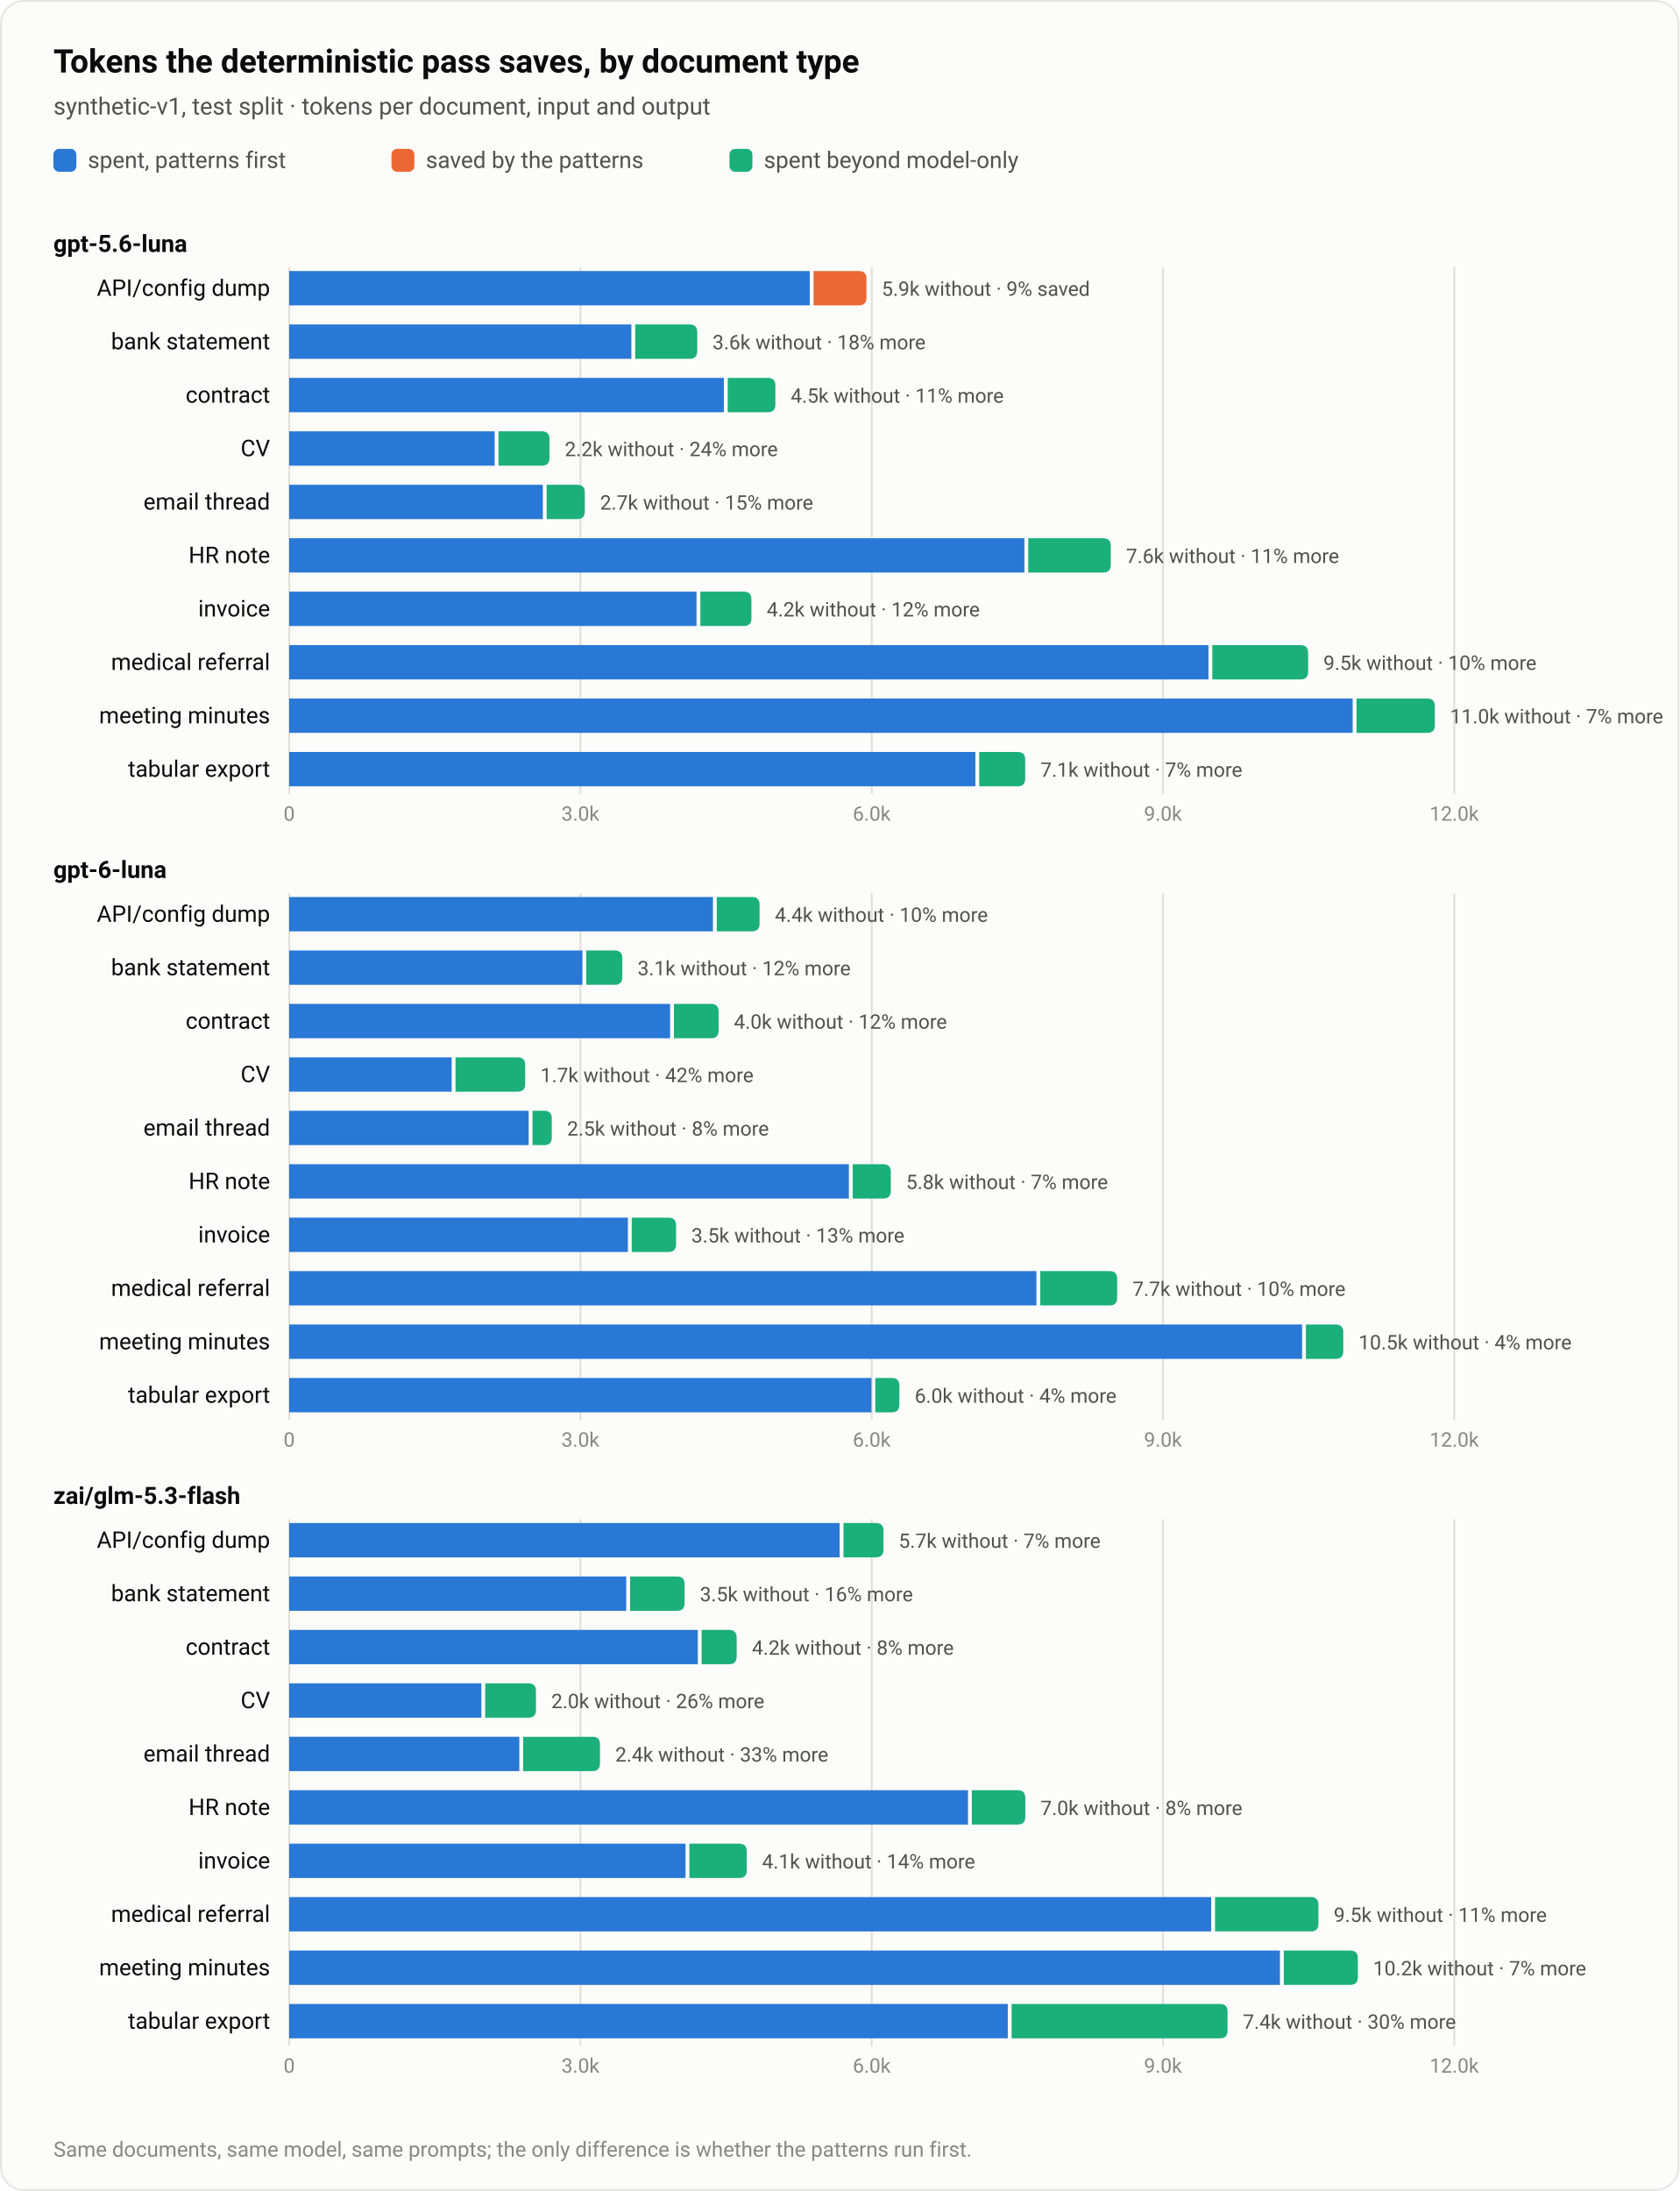
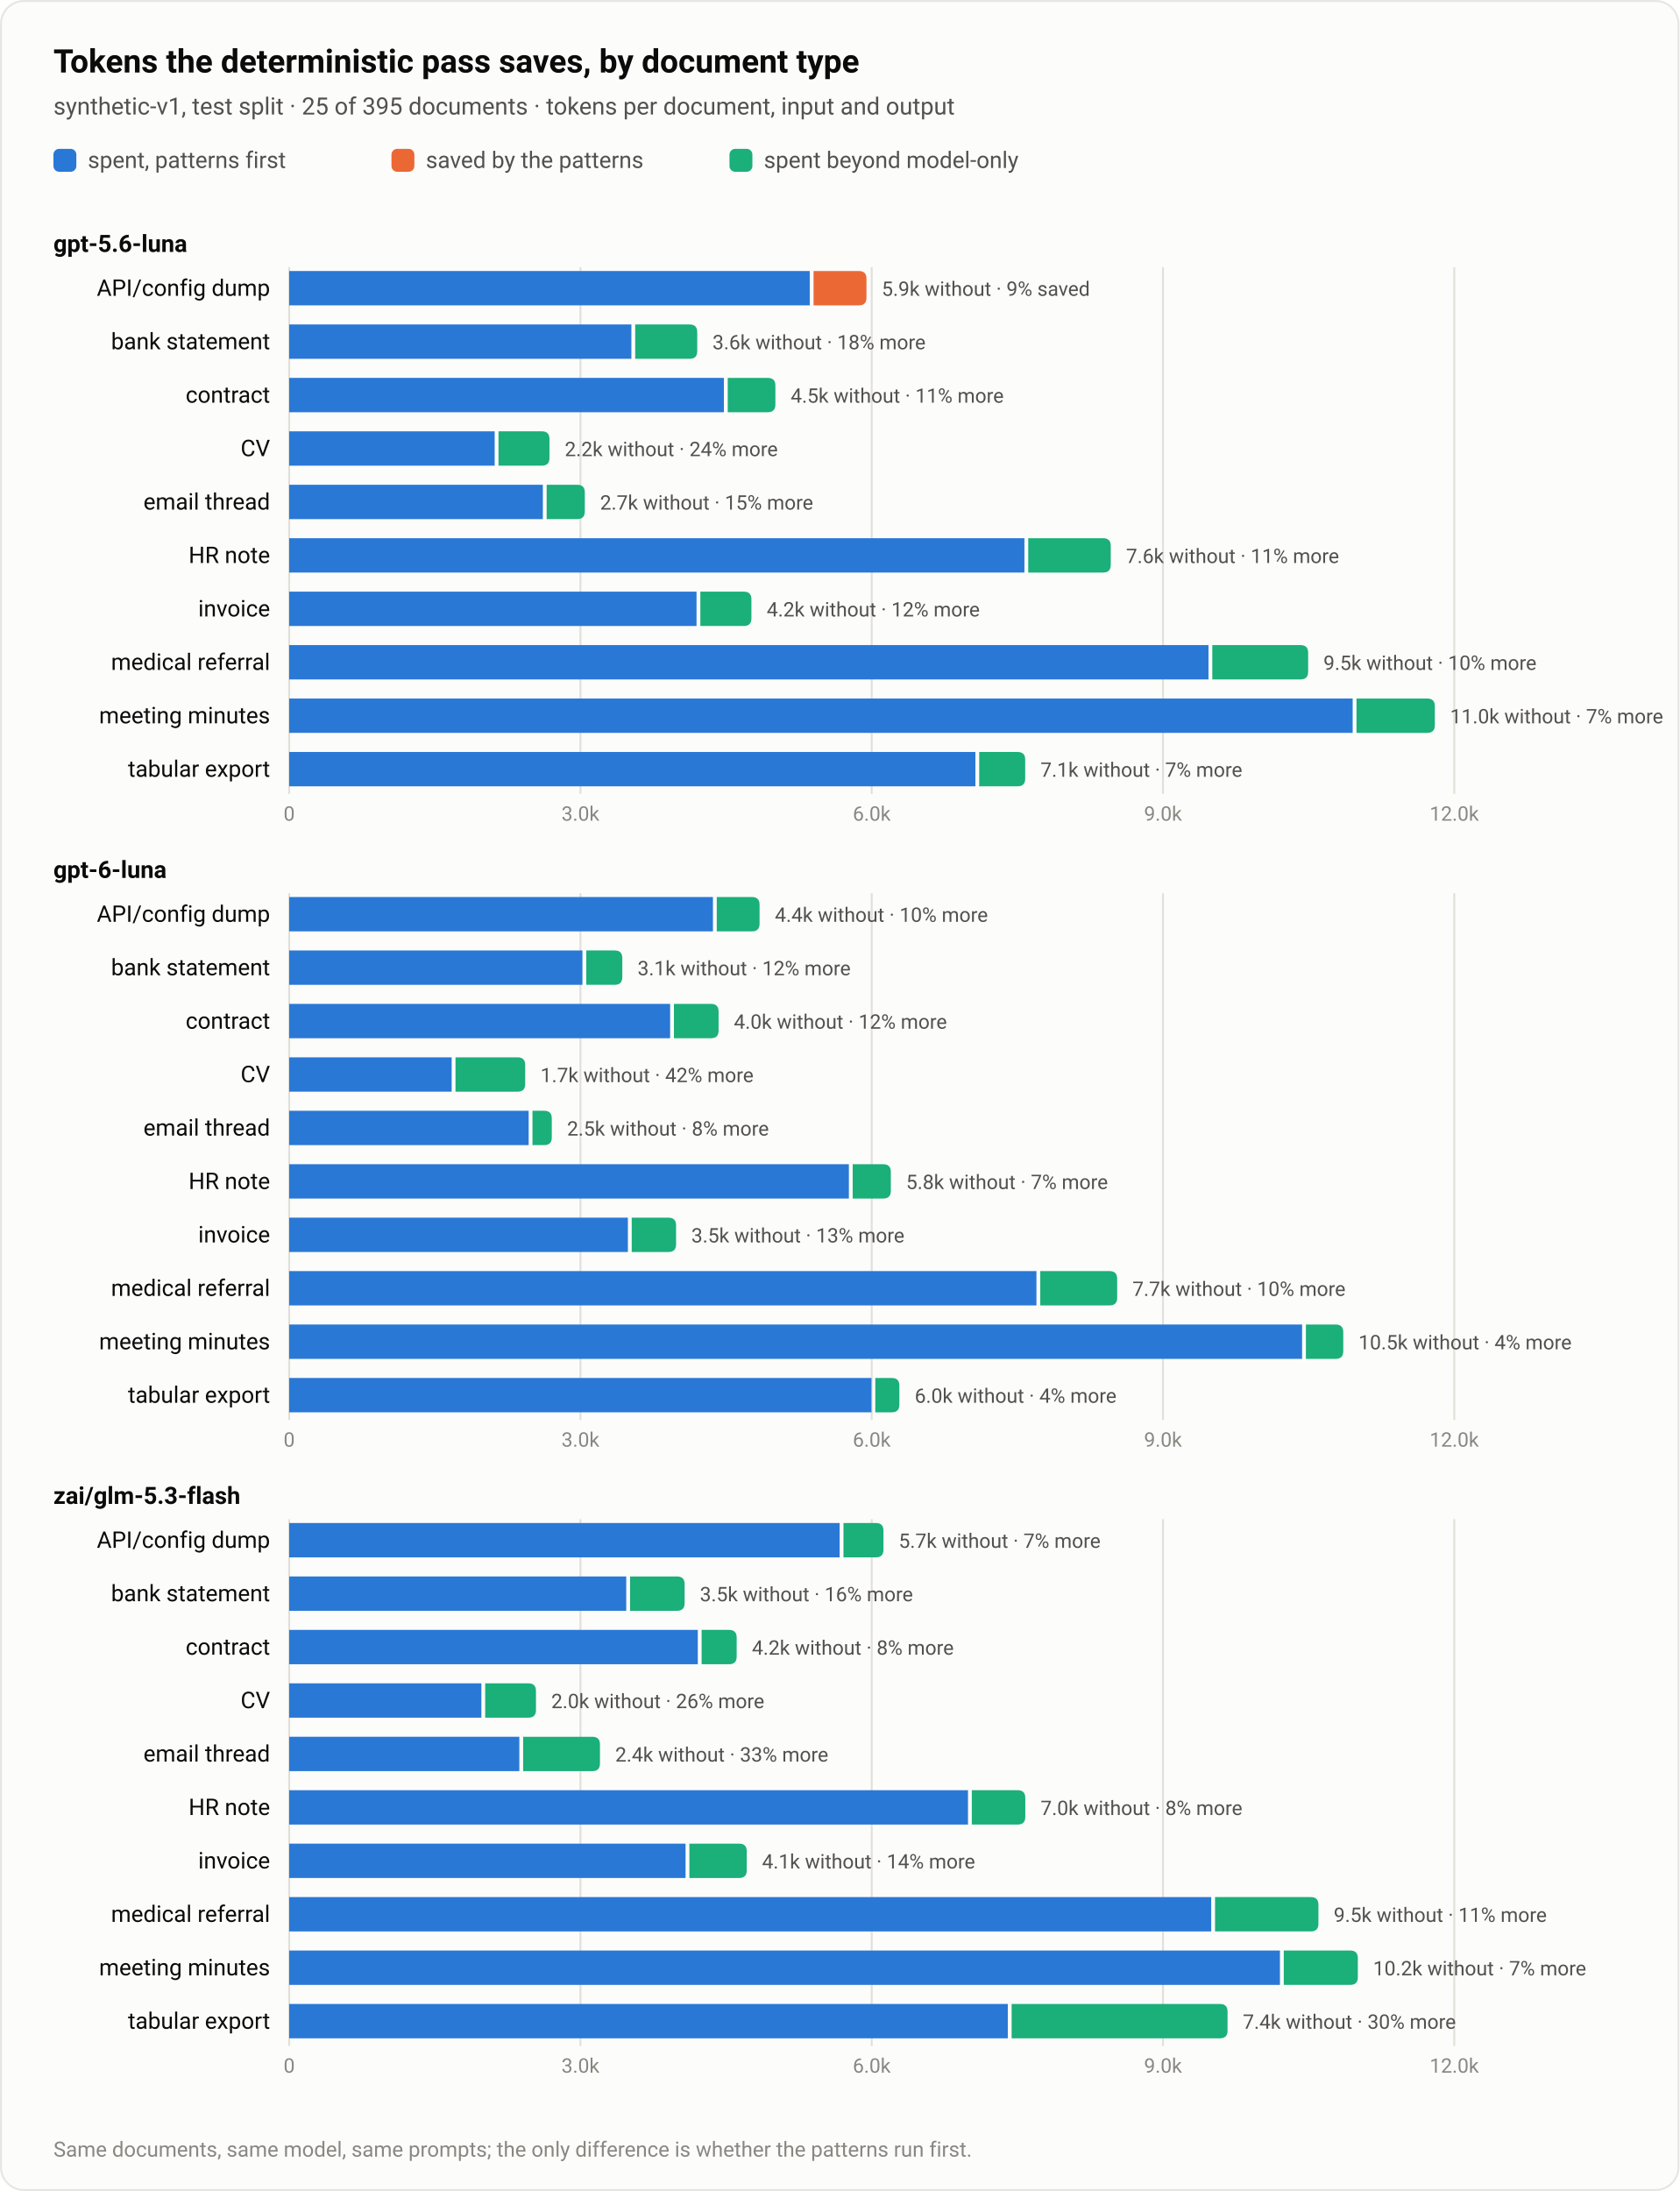
<svg xmlns="http://www.w3.org/2000/svg" width="880" height="1148" viewBox="0 0 880 1148" role="img" aria-labelledby="t d" font-family="system-ui, -apple-system, &quot;Segoe UI&quot;, Roboto, sans-serif">
  <rect x="0.5" y="0.5" width="879" height="1147" rx="12" fill="#fcfcfb" stroke="rgba(11,11,11,0.10)" />
  <text x="28" y="38" font-size="17" font-weight="600" fill="#0b0b0b">Tokens the deterministic pass saves, by document type</text>
-   <text x="28" y="60" font-size="12.5" fill="#52514e">synthetic-v1, test split · tokens per document, input and output</text>
+   <text x="28" y="60" font-size="12.5" fill="#52514e">synthetic-v1, test split · 25 of 395 documents · tokens per document, input and output</text>
  <rect x="28" y="78" width="12" height="12" rx="3" fill="#2a78d6" />
  <text x="46" y="88" font-size="12" fill="#52514e">spent, patterns first</text>
  <rect x="205.12" y="78" width="12" height="12" rx="3" fill="#eb6834" />
  <text x="223.12" y="88" font-size="12" fill="#52514e">saved by the patterns</text>
  <rect x="382.24" y="78" width="12" height="12" rx="3" fill="#1baf7a" />
  <text x="400.24" y="88" font-size="12" fill="#52514e">spent beyond model-only</text>
  <text x="28" y="132" font-size="12.5" font-weight="600" fill="#0b0b0b">gpt-5.6-luna</text>
  <line x1="151.52" y1="140" x2="151.52" y2="416" stroke="#e1e0d9" />
  <line x1="304.14" y1="140" x2="304.14" y2="416" stroke="#e1e0d9" />
  <line x1="456.76" y1="140" x2="456.76" y2="416" stroke="#e1e0d9" />
  <line x1="609.38" y1="140" x2="609.38" y2="416" stroke="#e1e0d9" />
  <line x1="762" y1="140" x2="762" y2="416" stroke="#e1e0d9" />
  <text x="141.52" y="155" font-size="12" fill="#0b0b0b" text-anchor="end">API/config dump</text>
  <g>
    <path d="M151.52 142H424.29V160H151.52Z" fill="#2a78d6" />
  </g>
  <g>
    <path d="M426.29 142H450.01Q454.01 142 454.01 146V156Q454.01 160 450.01 160H426.29Z" fill="#eb6834" />
  </g>
  <text x="462.01" y="155" font-size="10.5" fill="#52514e">5.9k without · 9% saved</text>
  <text x="141.52" y="183" font-size="12" fill="#0b0b0b" text-anchor="end">bank statement</text>
  <g>
    <path d="M151.52 170H330.83V188H151.52Z" fill="#2a78d6" />
  </g>
  <g>
    <path d="M332.83 170H361.34Q365.34 170 365.34 174V184Q365.34 188 361.34 188H332.83Z" fill="#1baf7a" />
  </g>
  <text x="373.34" y="183" font-size="10.5" fill="#52514e">3.6k without · 18% more</text>
  <text x="141.52" y="211" font-size="12" fill="#0b0b0b" text-anchor="end">contract</text>
  <g>
    <path d="M151.52 198H379.31V216H151.52Z" fill="#2a78d6" />
  </g>
  <g>
    <path d="M381.31 198H402.29Q406.29 198 406.29 202V212Q406.29 216 402.29 216H381.31Z" fill="#1baf7a" />
  </g>
  <text x="414.29" y="211" font-size="10.5" fill="#52514e">4.5k without · 11% more</text>
  <text x="141.52" y="239" font-size="12" fill="#0b0b0b" text-anchor="end">CV</text>
  <g>
    <path d="M151.52 226H259.2V244H151.52Z" fill="#2a78d6" />
  </g>
  <g>
    <path d="M261.2 226H283.91Q287.91 226 287.91 230V240Q287.91 244 283.91 244H261.2Z" fill="#1baf7a" />
  </g>
  <text x="295.91" y="239" font-size="10.5" fill="#52514e">2.2k without · 24% more</text>
  <text x="141.52" y="267" font-size="12" fill="#0b0b0b" text-anchor="end">email thread</text>
  <g>
    <path d="M151.52 254H284.44V272H151.52Z" fill="#2a78d6" />
  </g>
  <g>
    <path d="M286.44 254H302.43Q306.43 254 306.43 258V268Q306.43 272 302.43 272H286.44Z" fill="#1baf7a" />
  </g>
  <text x="314.43" y="267" font-size="10.5" fill="#52514e">2.7k without · 15% more</text>
  <text x="141.52" y="295" font-size="12" fill="#0b0b0b" text-anchor="end">HR note</text>
  <g>
    <path d="M151.52 282H536.77V300H151.52Z" fill="#2a78d6" />
  </g>
  <g>
    <path d="M538.77 282H578.01Q582.01 282 582.01 286V296Q582.01 300 578.01 300H538.77Z" fill="#1baf7a" />
  </g>
  <text x="590.01" y="295" font-size="10.5" fill="#52514e">7.6k without · 11% more</text>
  <text x="141.52" y="323" font-size="12" fill="#0b0b0b" text-anchor="end">invoice</text>
  <g>
    <path d="M151.52 310H364.97V328H151.52Z" fill="#2a78d6" />
  </g>
  <g>
    <path d="M366.97 310H389.73Q393.73 310 393.73 314V324Q393.73 328 389.73 328H366.97Z" fill="#1baf7a" />
  </g>
  <text x="401.73" y="323" font-size="10.5" fill="#52514e">4.2k without · 12% more</text>
  <text x="141.52" y="351" font-size="12" fill="#0b0b0b" text-anchor="end">medical referral</text>
  <g>
    <path d="M151.52 338H633.22V356H151.52Z" fill="#2a78d6" />
  </g>
  <g>
    <path d="M635.22 338H681.44Q685.44 338 685.44 342V352Q685.44 356 681.44 356H635.22Z" fill="#1baf7a" />
  </g>
  <text x="693.44" y="351" font-size="10.5" fill="#52514e">9.5k without · 10% more</text>
  <text x="141.52" y="379" font-size="12" fill="#0b0b0b" text-anchor="end">meeting minutes</text>
  <g>
    <path d="M151.52 366H708.77V384H151.52Z" fill="#2a78d6" />
  </g>
  <g>
    <path d="M710.77 366H747.83Q751.83 366 751.83 370V380Q751.83 384 747.83 384H710.77Z" fill="#1baf7a" />
  </g>
  <text x="759.83" y="379" font-size="10.5" fill="#52514e">11.0k without · 7% more</text>
  <text x="141.52" y="407" font-size="12" fill="#0b0b0b" text-anchor="end">tabular export</text>
  <g>
    <path d="M151.52 394H511.08V412H151.52Z" fill="#2a78d6" />
  </g>
  <g>
    <path d="M513.08 394H533.19Q537.19 394 537.19 398V408Q537.19 412 533.19 412H513.08Z" fill="#1baf7a" />
  </g>
  <text x="545.19" y="407" font-size="10.5" fill="#52514e">7.1k without · 7% more</text>
  <text x="151.52" y="430" font-size="10.5" fill="#898781" text-anchor="middle">0</text>
  <text x="304.14" y="430" font-size="10.5" fill="#898781" text-anchor="middle">3.0k</text>
  <text x="456.76" y="430" font-size="10.5" fill="#898781" text-anchor="middle">6.0k</text>
  <text x="609.38" y="430" font-size="10.5" fill="#898781" text-anchor="middle">9.0k</text>
  <text x="762" y="430" font-size="10.5" fill="#898781" text-anchor="middle">12.0k</text>
  <text x="28" y="460" font-size="12.5" font-weight="600" fill="#0b0b0b">gpt-6-luna</text>
  <line x1="151.52" y1="468" x2="151.52" y2="744" stroke="#e1e0d9" />
  <line x1="304.14" y1="468" x2="304.14" y2="744" stroke="#e1e0d9" />
  <line x1="456.76" y1="468" x2="456.76" y2="744" stroke="#e1e0d9" />
  <line x1="609.38" y1="468" x2="609.38" y2="744" stroke="#e1e0d9" />
  <line x1="762" y1="468" x2="762" y2="744" stroke="#e1e0d9" />
  <text x="141.52" y="483" font-size="12" fill="#0b0b0b" text-anchor="end">API/config dump</text>
  <g>
    <path d="M151.52 470H373.57V488H151.52Z" fill="#2a78d6" />
  </g>
  <g>
    <path d="M375.57 470H394Q398 470 398 474V484Q398 488 394 488H375.57Z" fill="#1baf7a" />
  </g>
  <text x="406" y="483" font-size="10.5" fill="#52514e">4.4k without · 10% more</text>
  <text x="141.52" y="511" font-size="12" fill="#0b0b0b" text-anchor="end">bank statement</text>
  <g>
    <path d="M151.52 498H305.19V516H151.52Z" fill="#2a78d6" />
  </g>
  <g>
    <path d="M307.19 498H322.07Q326.07 498 326.07 502V512Q326.07 516 322.07 516H307.19Z" fill="#1baf7a" />
  </g>
  <text x="334.07" y="511" font-size="10.5" fill="#52514e">3.1k without · 12% more</text>
  <text x="141.52" y="539" font-size="12" fill="#0b0b0b" text-anchor="end">contract</text>
  <g>
    <path d="M151.52 526H351.13V544H151.52Z" fill="#2a78d6" />
  </g>
  <g>
    <path d="M353.13 526H372.53Q376.53 526 376.53 530V540Q376.53 544 372.53 544H353.13Z" fill="#1baf7a" />
  </g>
  <text x="384.53" y="539" font-size="10.5" fill="#52514e">4.0k without · 12% more</text>
  <text x="141.52" y="567" font-size="12" fill="#0b0b0b" text-anchor="end">CV</text>
  <g>
    <path d="M151.52 554H236.67V572H151.52Z" fill="#2a78d6" />
  </g>
  <g>
    <path d="M238.67 554H271.19Q275.19 554 275.19 558V568Q275.19 572 271.19 572H238.67Z" fill="#1baf7a" />
  </g>
  <text x="283.19" y="567" font-size="10.5" fill="#52514e">1.7k without · 42% more</text>
  <text x="141.52" y="595" font-size="12" fill="#0b0b0b" text-anchor="end">email thread</text>
  <g>
    <path d="M151.52 582H277.01V600H151.52Z" fill="#2a78d6" />
  </g>
  <g>
    <path d="M279.01 582H285.13Q289.13 582 289.13 586V596Q289.13 600 285.13 600H279.01Z" fill="#1baf7a" />
  </g>
  <text x="297.13" y="595" font-size="10.5" fill="#52514e">2.5k without · 8% more</text>
  <text x="141.52" y="623" font-size="12" fill="#0b0b0b" text-anchor="end">HR note</text>
  <g>
    <path d="M151.52 610H444.79V628H151.52Z" fill="#2a78d6" />
  </g>
  <g>
    <path d="M446.79 610H462.78Q466.78 610 466.78 614V624Q466.78 628 462.78 628H446.79Z" fill="#1baf7a" />
  </g>
  <text x="474.78" y="623" font-size="10.5" fill="#52514e">5.8k without · 7% more</text>
  <text x="141.52" y="651" font-size="12" fill="#0b0b0b" text-anchor="end">invoice</text>
  <g>
    <path d="M151.52 638H329V656H151.52Z" fill="#2a78d6" />
  </g>
  <g>
    <path d="M331 638H350.25Q354.25 638 354.25 642V652Q354.25 656 350.25 656H331Z" fill="#1baf7a" />
  </g>
  <text x="362.25" y="651" font-size="10.5" fill="#52514e">3.5k without · 13% more</text>
  <text x="141.52" y="679" font-size="12" fill="#0b0b0b" text-anchor="end">medical referral</text>
  <g>
    <path d="M151.52 666H543.08V684H151.52Z" fill="#2a78d6" />
  </g>
  <g>
    <path d="M545.08 666H581.37Q585.37 666 585.37 670V680Q585.37 684 581.37 684H545.08Z" fill="#1baf7a" />
  </g>
  <text x="593.37" y="679" font-size="10.5" fill="#52514e">7.7k without · 10% more</text>
  <text x="141.52" y="707" font-size="12" fill="#0b0b0b" text-anchor="end">meeting minutes</text>
  <g>
    <path d="M151.52 694H682.27V712H151.52Z" fill="#2a78d6" />
  </g>
  <g>
    <path d="M684.27 694H699.85Q703.85 694 703.85 698V708Q703.85 712 699.85 712H684.27Z" fill="#1baf7a" />
  </g>
  <text x="711.85" y="707" font-size="10.5" fill="#52514e">10.5k without · 4% more</text>
  <text x="141.52" y="735" font-size="12" fill="#0b0b0b" text-anchor="end">tabular export</text>
  <g>
    <path d="M151.52 722H456.64V740H151.52Z" fill="#2a78d6" />
  </g>
  <g>
    <path d="M458.64 722H467.26Q471.26 722 471.26 726V736Q471.26 740 467.26 740H458.64Z" fill="#1baf7a" />
  </g>
  <text x="479.26" y="735" font-size="10.5" fill="#52514e">6.0k without · 4% more</text>
  <text x="151.52" y="758" font-size="10.5" fill="#898781" text-anchor="middle">0</text>
  <text x="304.14" y="758" font-size="10.5" fill="#898781" text-anchor="middle">3.0k</text>
  <text x="456.76" y="758" font-size="10.5" fill="#898781" text-anchor="middle">6.0k</text>
  <text x="609.38" y="758" font-size="10.5" fill="#898781" text-anchor="middle">9.0k</text>
  <text x="762" y="758" font-size="10.5" fill="#898781" text-anchor="middle">12.0k</text>
  <text x="28" y="788" font-size="12.5" font-weight="600" fill="#0b0b0b">zai/glm-5.3-flash</text>
  <line x1="151.52" y1="796" x2="151.52" y2="1072" stroke="#e1e0d9" />
  <line x1="304.14" y1="796" x2="304.14" y2="1072" stroke="#e1e0d9" />
  <line x1="456.76" y1="796" x2="456.76" y2="1072" stroke="#e1e0d9" />
  <line x1="609.38" y1="796" x2="609.38" y2="1072" stroke="#e1e0d9" />
  <line x1="762" y1="796" x2="762" y2="1072" stroke="#e1e0d9" />
  <text x="141.52" y="811" font-size="12" fill="#0b0b0b" text-anchor="end">API/config dump</text>
  <g>
    <path d="M151.52 798H439.96V816H151.52Z" fill="#2a78d6" />
  </g>
  <g>
    <path d="M441.96 798H458.92Q462.92 798 462.92 802V812Q462.92 816 458.92 816H441.96Z" fill="#1baf7a" />
  </g>
  <text x="470.92" y="811" font-size="10.5" fill="#52514e">5.7k without · 7% more</text>
  <text x="141.52" y="839" font-size="12" fill="#0b0b0b" text-anchor="end">bank statement</text>
  <g>
    <path d="M151.52 826H328.14V844H151.52Z" fill="#2a78d6" />
  </g>
  <g>
    <path d="M330.14 826H354.73Q358.73 826 358.73 830V840Q358.73 844 354.73 844H330.14Z" fill="#1baf7a" />
  </g>
  <text x="366.73" y="839" font-size="10.5" fill="#52514e">3.5k without · 16% more</text>
  <text x="141.52" y="867" font-size="12" fill="#0b0b0b" text-anchor="end">contract</text>
  <g>
    <path d="M151.52 854H365.63V872H151.52Z" fill="#2a78d6" />
  </g>
  <g>
    <path d="M367.63 854H382Q386 854 386 858V868Q386 872 382 872H367.63Z" fill="#1baf7a" />
  </g>
  <text x="394" y="867" font-size="10.5" fill="#52514e">4.2k without · 8% more</text>
  <text x="141.52" y="895" font-size="12" fill="#0b0b0b" text-anchor="end">CV</text>
  <g>
    <path d="M151.52 882H252.23V900H151.52Z" fill="#2a78d6" />
  </g>
  <g>
    <path d="M254.23 882H276.84Q280.84 882 280.84 886V896Q280.84 900 276.84 900H254.23Z" fill="#1baf7a" />
  </g>
  <text x="288.84" y="895" font-size="10.5" fill="#52514e">2.0k without · 26% more</text>
  <text x="141.52" y="923" font-size="12" fill="#0b0b0b" text-anchor="end">email thread</text>
  <g>
    <path d="M151.52 910H272.12V928H151.52Z" fill="#2a78d6" />
  </g>
  <g>
    <path d="M274.12 910H310.37Q314.37 910 314.37 914V924Q314.37 928 310.37 928H274.12Z" fill="#1baf7a" />
  </g>
  <text x="322.37" y="923" font-size="10.5" fill="#52514e">2.4k without · 33% more</text>
  <text x="141.52" y="951" font-size="12" fill="#0b0b0b" text-anchor="end">HR note</text>
  <g>
    <path d="M151.52 938H507.21V956H151.52Z" fill="#2a78d6" />
  </g>
  <g>
    <path d="M509.21 938H533.24Q537.24 938 537.24 942V952Q537.24 956 533.24 956H509.21Z" fill="#1baf7a" />
  </g>
  <text x="545.24" y="951" font-size="10.5" fill="#52514e">7.0k without · 8% more</text>
  <text x="141.52" y="979" font-size="12" fill="#0b0b0b" text-anchor="end">invoice</text>
  <g>
    <path d="M151.52 966H359.22V984H151.52Z" fill="#2a78d6" />
  </g>
  <g>
    <path d="M361.22 966H387.29Q391.29 966 391.29 970V980Q391.29 984 387.29 984H361.22Z" fill="#1baf7a" />
  </g>
  <text x="399.29" y="979" font-size="10.5" fill="#52514e">4.1k without · 14% more</text>
  <text x="141.52" y="1007" font-size="12" fill="#0b0b0b" text-anchor="end">medical referral</text>
  <g>
    <path d="M151.52 994H634.65V1012H151.52Z" fill="#2a78d6" />
  </g>
  <g>
    <path d="M636.65 994H686.83Q690.83 994 690.83 998V1008Q690.83 1012 686.83 1012H636.65Z" fill="#1baf7a" />
  </g>
  <text x="698.83" y="1007" font-size="10.5" fill="#52514e">9.5k without · 11% more</text>
  <text x="141.52" y="1035" font-size="12" fill="#0b0b0b" text-anchor="end">meeting minutes</text>
  <g>
    <path d="M151.52 1022H670.67V1040H151.52Z" fill="#2a78d6" />
  </g>
  <g>
    <path d="M672.67 1022H707.48Q711.48 1022 711.48 1026V1036Q711.48 1040 707.48 1040H672.67Z" fill="#1baf7a" />
  </g>
  <text x="719.48" y="1035" font-size="10.5" fill="#52514e">10.2k without · 7% more</text>
  <text x="141.52" y="1063" font-size="12" fill="#0b0b0b" text-anchor="end">tabular export</text>
  <g>
    <path d="M151.52 1050H528.07V1068H151.52Z" fill="#2a78d6" />
  </g>
  <g>
    <path d="M530.07 1050H639.21Q643.21 1050 643.21 1054V1064Q643.21 1068 639.21 1068H530.07Z" fill="#1baf7a" />
  </g>
  <text x="651.21" y="1063" font-size="10.5" fill="#52514e">7.4k without · 30% more</text>
  <text x="151.52" y="1086" font-size="10.5" fill="#898781" text-anchor="middle">0</text>
  <text x="304.14" y="1086" font-size="10.5" fill="#898781" text-anchor="middle">3.0k</text>
  <text x="456.76" y="1086" font-size="10.5" fill="#898781" text-anchor="middle">6.0k</text>
  <text x="609.38" y="1086" font-size="10.5" fill="#898781" text-anchor="middle">9.0k</text>
  <text x="762" y="1086" font-size="10.5" fill="#898781" text-anchor="middle">12.0k</text>
  <text x="28" y="1130" font-size="11" fill="#898781">Same documents, same model, same prompts; the only difference is whether the patterns run first.</text>
</svg>
